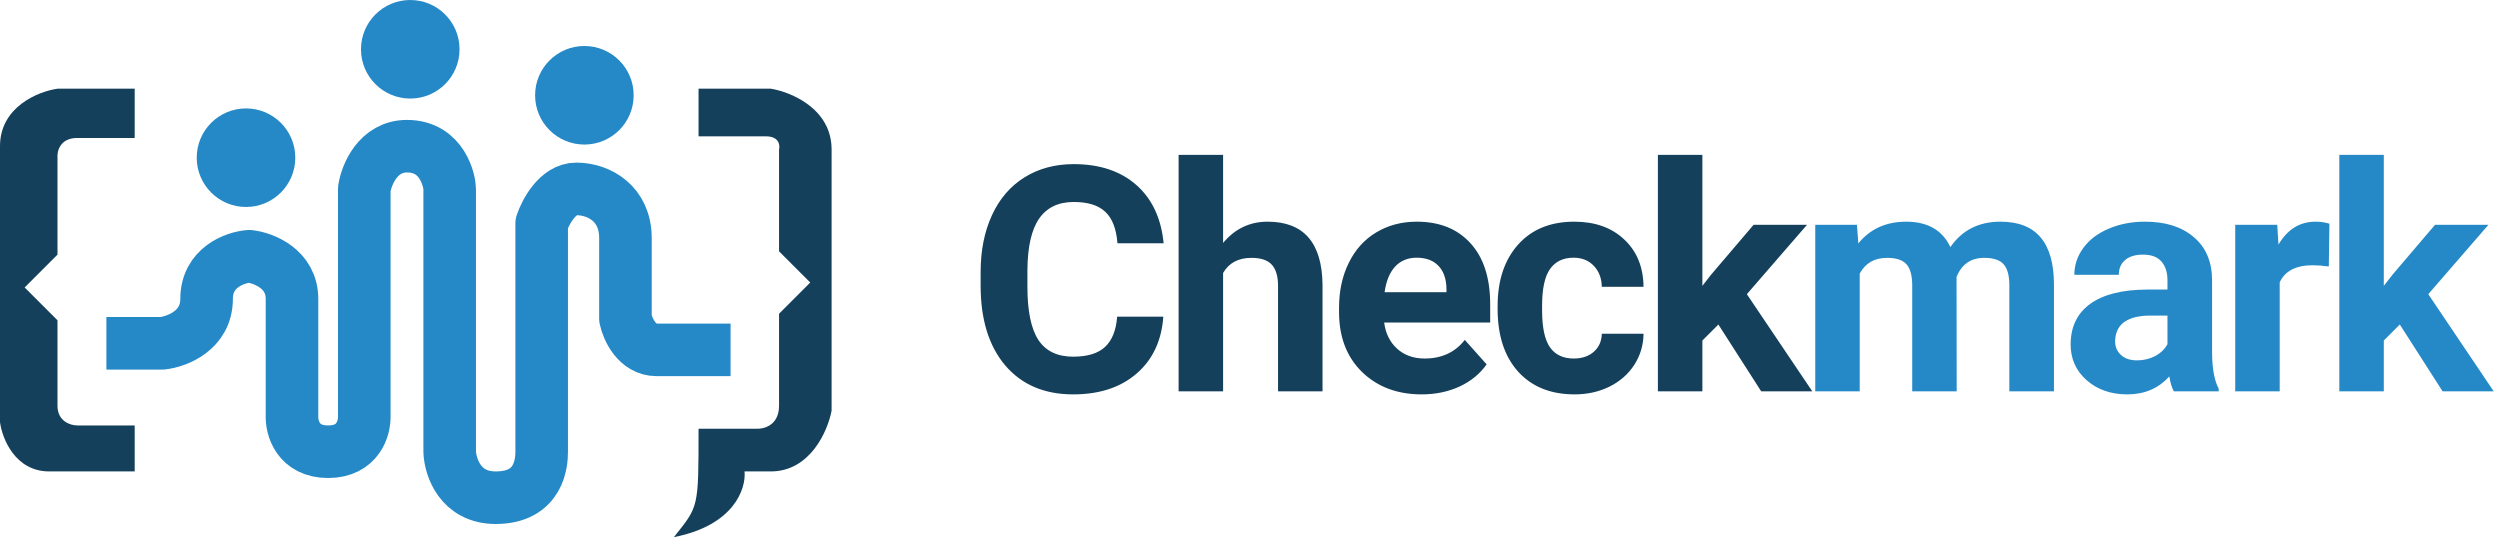
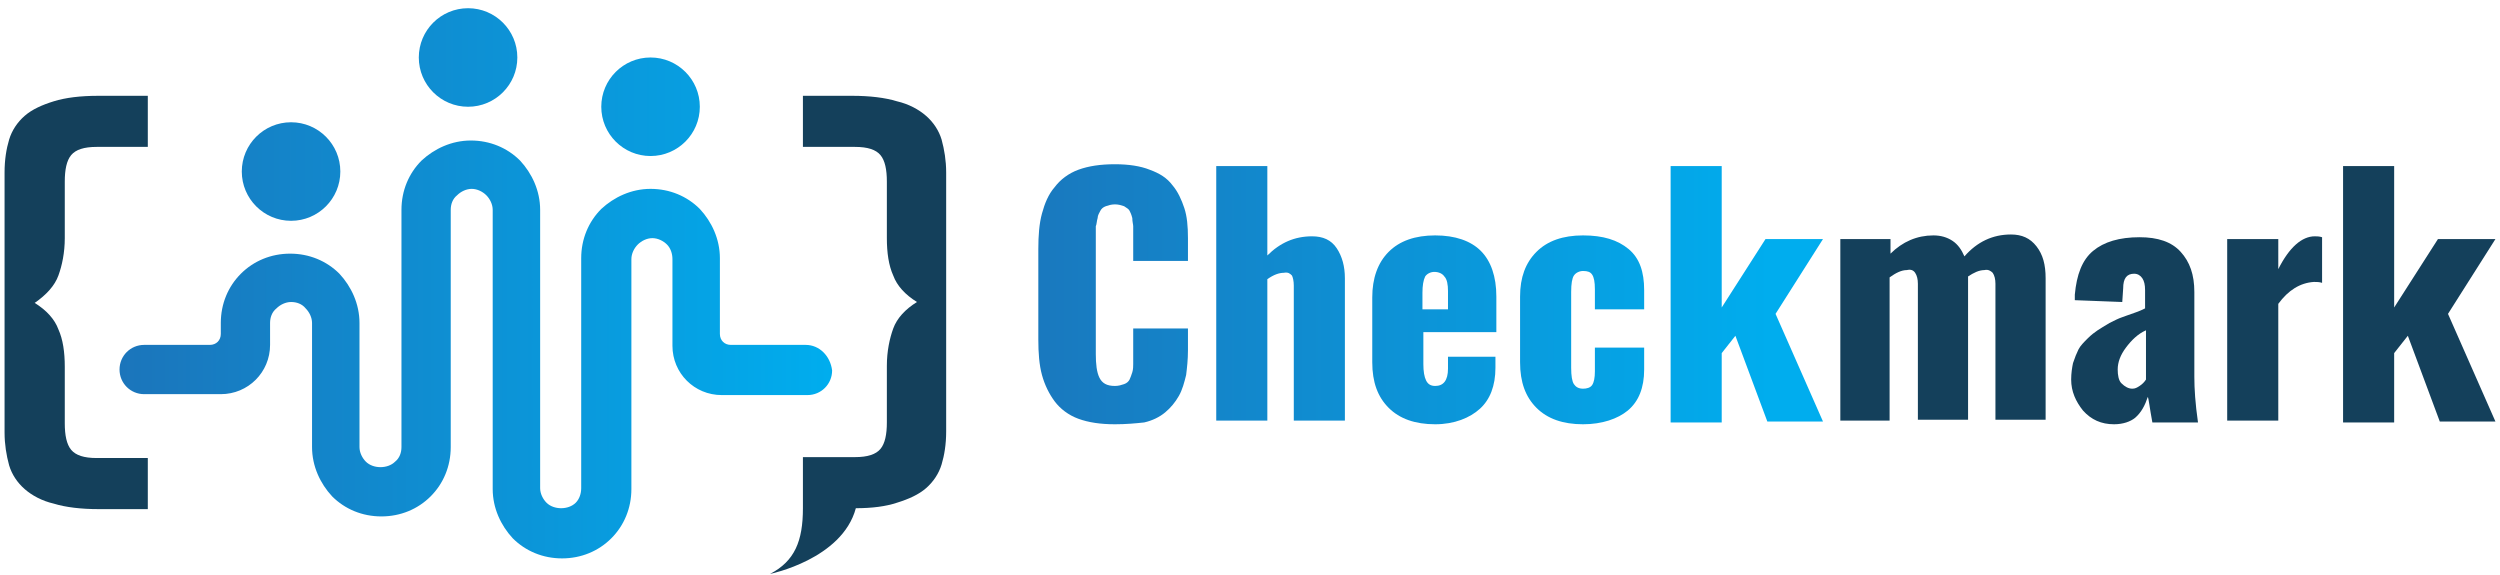
- <svg xmlns="http://www.w3.org/2000/svg" width="230" height="50" viewBox="0 0 230 50" fill="none">
-   <path d="M107.026 29.132C106.865 31.351 106.044 33.097 104.562 34.372C103.089 35.646 101.145 36.283 98.728 36.283C96.085 36.283 94.003 35.396 92.483 33.621C90.973 31.837 90.218 29.392 90.218 26.286V25.026C90.218 23.044 90.567 21.297 91.266 19.787C91.964 18.276 92.96 17.12 94.253 16.317C95.556 15.505 97.067 15.1 98.785 15.1C101.164 15.1 103.08 15.737 104.534 17.011C105.987 18.286 106.828 20.075 107.054 22.378H102.806C102.702 21.047 102.329 20.084 101.688 19.489C101.055 18.885 100.087 18.583 98.785 18.583C97.369 18.583 96.307 19.093 95.599 20.112C94.9 21.122 94.541 22.694 94.522 24.828V26.385C94.522 28.613 94.858 30.241 95.528 31.27C96.207 32.3 97.274 32.814 98.728 32.814C100.04 32.814 101.017 32.517 101.659 31.922C102.311 31.318 102.683 30.388 102.778 29.132H107.026ZM112.525 22.35C113.61 21.047 114.974 20.395 116.617 20.395C119.94 20.395 121.625 22.326 121.672 26.187V36H117.58V26.3C117.58 25.422 117.391 24.776 117.013 24.36C116.636 23.936 116.008 23.723 115.13 23.723C113.931 23.723 113.063 24.186 112.525 25.111V36H108.432V14.25H112.525V22.35ZM130.796 36.283C128.549 36.283 126.718 35.594 125.302 34.216C123.895 32.838 123.192 31.002 123.192 28.707V28.311C123.192 26.772 123.489 25.399 124.084 24.19C124.678 22.973 125.519 22.038 126.604 21.387C127.699 20.726 128.945 20.395 130.343 20.395C132.438 20.395 134.086 21.056 135.284 22.378C136.493 23.7 137.097 25.573 137.097 28V29.67H127.341C127.473 30.671 127.869 31.474 128.53 32.078C129.2 32.682 130.045 32.984 131.065 32.984C132.641 32.984 133.873 32.413 134.761 31.27L136.771 33.522C136.158 34.391 135.327 35.07 134.279 35.561C133.231 36.042 132.07 36.283 130.796 36.283ZM130.328 23.709C129.517 23.709 128.856 23.983 128.346 24.53C127.846 25.078 127.525 25.861 127.383 26.881H133.075V26.555C133.057 25.649 132.811 24.95 132.339 24.459C131.867 23.959 131.197 23.709 130.328 23.709ZM144.79 32.984C145.546 32.984 146.159 32.776 146.631 32.361C147.103 31.945 147.349 31.393 147.368 30.704H151.205C151.196 31.742 150.912 32.696 150.355 33.565C149.798 34.423 149.034 35.094 148.061 35.575C147.099 36.047 146.032 36.283 144.861 36.283C142.671 36.283 140.944 35.589 139.679 34.202C138.414 32.804 137.781 30.879 137.781 28.424V28.155C137.781 25.795 138.409 23.912 139.664 22.505C140.92 21.099 142.643 20.395 144.833 20.395C146.749 20.395 148.283 20.943 149.435 22.038C150.596 23.124 151.186 24.573 151.205 26.385H147.368C147.349 25.592 147.103 24.95 146.631 24.459C146.159 23.959 145.536 23.709 144.762 23.709C143.809 23.709 143.087 24.058 142.596 24.757C142.114 25.446 141.873 26.569 141.873 28.127V28.552C141.873 30.128 142.114 31.261 142.596 31.95C143.077 32.639 143.809 32.984 144.79 32.984ZM158.091 29.855L156.619 31.327V36H152.526V14.25H156.619V26.3L157.412 25.281L161.334 20.679H166.248L160.711 27.065L166.729 36H162.028L158.091 29.855Z" fill="#14405B" />
-   <path d="M170.84 20.679L170.967 22.392C172.053 21.061 173.521 20.395 175.371 20.395C177.344 20.395 178.699 21.174 179.435 22.732C180.511 21.174 182.045 20.395 184.037 20.395C185.699 20.395 186.935 20.882 187.747 21.854C188.559 22.817 188.965 24.271 188.965 26.215V36H184.859V26.23C184.859 25.361 184.689 24.729 184.349 24.332C184.009 23.926 183.41 23.723 182.55 23.723C181.323 23.723 180.474 24.308 180.002 25.479L180.016 36H175.924V26.244C175.924 25.356 175.749 24.714 175.4 24.318C175.05 23.921 174.456 23.723 173.615 23.723C172.454 23.723 171.614 24.205 171.095 25.168V36H167.003V20.679H170.84ZM199.986 36C199.797 35.632 199.66 35.174 199.576 34.627C198.584 35.731 197.296 36.283 195.71 36.283C194.209 36.283 192.963 35.849 191.972 34.98C190.99 34.112 190.499 33.017 190.499 31.695C190.499 30.072 191.098 28.826 192.297 27.957C193.506 27.088 195.247 26.65 197.522 26.64H199.406V25.762C199.406 25.054 199.222 24.488 198.853 24.063C198.495 23.638 197.924 23.426 197.14 23.426C196.451 23.426 195.908 23.591 195.512 23.921C195.125 24.252 194.931 24.705 194.931 25.281H190.839C190.839 24.393 191.112 23.572 191.66 22.817C192.208 22.062 192.982 21.472 193.982 21.047C194.983 20.613 196.106 20.395 197.352 20.395C199.24 20.395 200.737 20.872 201.841 21.826C202.955 22.77 203.512 24.101 203.512 25.819V32.46C203.521 33.914 203.724 35.014 204.121 35.759V36H199.986ZM196.602 33.154C197.206 33.154 197.763 33.022 198.273 32.757C198.783 32.484 199.16 32.12 199.406 31.667V29.033H197.876C195.828 29.033 194.737 29.741 194.605 31.157L194.591 31.398C194.591 31.908 194.771 32.328 195.129 32.658C195.488 32.989 195.979 33.154 196.602 33.154ZM214.25 24.516C213.693 24.441 213.202 24.403 212.777 24.403C211.229 24.403 210.214 24.927 209.733 25.975V36H205.641V20.679H209.506L209.62 22.505C210.441 21.099 211.578 20.395 213.032 20.395C213.485 20.395 213.91 20.457 214.307 20.58L214.25 24.516ZM220.782 29.855L219.31 31.327V36H215.217V14.25H219.31V26.3L220.103 25.281L224.025 20.679H228.939L223.402 27.065L229.42 36H224.719L220.782 29.855Z" fill="#2589C7" />
-   <path d="M9.787 31.584H14.925C16.285 31.433 19.006 30.405 19.006 27.504C19.006 24.602 21.625 23.675 22.935 23.575C24.244 23.726 26.864 24.723 26.864 27.504C26.864 30.284 26.864 35.815 26.864 38.233C26.813 39.341 27.408 41.558 30.188 41.558C32.969 41.558 33.563 39.341 33.513 38.233V17.379C33.715 16.069 34.782 13.45 37.442 13.45C40.767 13.45 41.371 16.774 41.371 17.379C41.371 17.862 41.371 33.7 41.371 41.558C41.422 42.968 42.338 45.789 45.603 45.789C49.683 45.789 49.834 42.465 49.834 41.558C49.834 40.833 49.834 27.252 49.834 20.552C50.187 19.494 51.315 17.379 53.007 17.379C55.123 17.379 57.541 18.739 57.541 21.912C57.541 24.451 57.541 27.907 57.541 29.317C57.742 30.274 58.599 32.188 60.412 32.188C62.226 32.188 65.701 32.188 67.213 32.188" stroke="#2589C7" stroke-width="4.836" stroke-linejoin="round" />
-   <circle cx="22.633" cy="14.508" r="4.534" fill="#2589C7" />
-   <circle cx="37.744" cy="4.534" r="4.534" fill="#2589C7" />
-   <circle cx="53.763" cy="8.765" r="4.534" fill="#2589C7" />
-   <path d="M64.267 8.16V12.543H70.463C71.672 12.543 71.772 13.349 71.672 13.752V23.121L74.543 25.992L71.672 28.864V37.327C71.672 39.14 70.261 39.492 69.556 39.442H64.267C64.267 46.847 64.267 46.545 62 49.416C67.561 48.328 68.649 44.933 68.498 43.371H70.916C74.543 43.371 76.155 39.644 76.507 37.78V13.752C76.507 10.004 72.78 8.463 70.916 8.16H64.267Z" fill="#14405B" />
-   <path d="M5.289 8.16H12.392V12.694H7.103C5.531 12.694 5.239 13.903 5.289 14.508V23.424L2.267 26.446L5.289 29.468V37.327C5.289 38.777 6.498 39.14 7.103 39.14H12.392V43.371H4.534C1.39 43.371 0.201 40.349 0 38.838V13.45C0 9.823 3.526 8.412 5.289 8.16Z" fill="#14405B" />
+ <svg xmlns="http://www.w3.org/2000/svg" width="274" height="63" viewBox="0 0 274 63" fill="none">
+   <path d="M122.2 46.5C120.6 46.5 119.3 46.3 118.2 45.9C117.1 45.5 116.2 44.8 115.6 44C115 43.2 114.5 42.2 114.2 41.1C113.9 40 113.8 38.7 113.8 37.2V27.3C113.8 25.8 113.9 24.5 114.2 23.4C114.5 22.3 114.9 21.3 115.6 20.5C116.2 19.7 117.1 19 118.2 18.6C119.3 18.2 120.6 18 122.2 18C123.7 18 125 18.2 126 18.6C127.1 19 127.9 19.5 128.5 20.3C129.1 21 129.5 21.9 129.8 22.8C130.1 23.7 130.2 24.8 130.2 26.1V28.6H124.2V25.8C124.2 25.4 124.2 25 124.2 24.8C124.2 24.6 124.1 24.3 124.1 23.9C124 23.5 123.9 23.3 123.8 23.1C123.7 22.9 123.5 22.8 123.2 22.6C122.9 22.5 122.6 22.4 122.2 22.4C121.8 22.4 121.5 22.5 121.2 22.6C120.9 22.7 120.7 22.9 120.6 23.1C120.5 23.3 120.3 23.6 120.3 23.9C120.2 24.2 120.2 24.6 120.1 24.8C120.1 25.1 120.1 25.4 120.1 25.8V38.8C120.1 39.9 120.2 40.8 120.5 41.4C120.8 42 121.3 42.3 122.2 42.3C122.6 42.3 122.9 42.2 123.2 42.1C123.5 42 123.7 41.8 123.8 41.6C123.9 41.4 124 41.1 124.1 40.8C124.2 40.5 124.2 40.1 124.2 39.9C124.2 39.6 124.2 39.3 124.2 38.9V36H130.2V38.4C130.2 39.4 130.1 40.3 130 41.1C129.8 41.9 129.6 42.7 129.2 43.4C128.8 44.1 128.3 44.7 127.7 45.2C127.1 45.7 126.3 46.1 125.4 46.3C124.5 46.4 123.4 46.5 122.2 46.5Z" fill="url(#paint0_linear)" />
+   <path d="M133.3 46.1V18.2H138.9V28C140.3 26.6 141.9 25.9 143.8 25.9C145 25.9 145.9 26.3 146.5 27.2C147.1 28.1 147.4 29.2 147.4 30.5V46.1H141.8V31.3C141.8 30.8 141.7 30.4 141.6 30.2C141.4 30 141.2 29.8 140.7 29.9C140.2 29.9 139.6 30.1 138.9 30.6V46.1H133.3Z" fill="url(#paint1_linear)" />
+   <path d="M157.3 46.5C155.1 46.5 153.4 45.9 152.2 44.7C151 43.5 150.4 41.9 150.4 39.7V32.6C150.4 30.5 151 28.8 152.2 27.6C153.4 26.4 155.1 25.8 157.3 25.8C159.5 25.8 161.2 26.4 162.3 27.5C163.4 28.6 164 30.3 164 32.5V36.4H156V39.9C156 40.7 156.1 41.3 156.3 41.7C156.5 42.1 156.8 42.3 157.3 42.3C158.2 42.3 158.7 41.7 158.7 40.4V39.1H163.9V40.3C163.9 42.3 163.3 43.8 162.2 44.8C161.1 45.8 159.4 46.5 157.3 46.5ZM156 33.9H158.7V31.9C158.7 31.2 158.6 30.6 158.3 30.3C158.1 30 157.7 29.8 157.2 29.8C156.8 29.8 156.4 30 156.2 30.3C156 30.7 155.9 31.3 155.9 32.1V33.9H156Z" fill="url(#paint2_linear)" />
+   <path d="M173.5 46.5C171.3 46.5 169.6 45.9 168.4 44.7C167.2 43.5 166.6 41.9 166.6 39.7V32.5C166.6 30.4 167.2 28.8 168.4 27.6C169.6 26.4 171.3 25.8 173.5 25.8C175.7 25.8 177.3 26.3 178.5 27.3C179.7 28.3 180.2 29.8 180.2 31.8V33.9H174.8V31.7C174.8 30.9 174.7 30.4 174.5 30.1C174.3 29.8 174 29.7 173.5 29.7C173.1 29.7 172.7 29.9 172.5 30.2C172.3 30.5 172.2 31.1 172.2 32V40.3C172.2 41.2 172.3 41.8 172.5 42.1C172.7 42.4 173 42.6 173.5 42.6C173.9 42.6 174.3 42.5 174.5 42.2C174.7 41.9 174.8 41.4 174.8 40.7V38.1H180.2V40.5C180.2 42.5 179.6 44 178.4 45C177.3 45.9 175.6 46.5 173.5 46.5Z" fill="url(#paint3_linear)" />
+   <path d="M183.1 46.1V18.2H188.7V33.7L193.5 26.2H199.8L194.6 34.4L199.8 46.2H193.7L190.2 36.8L188.7 38.7V46.3H183.1V46.1Z" fill="url(#paint4_linear)" />
+   <path d="M201.7 46.1V26.2H207.2V27.8C208.5 26.5 210.1 25.8 211.9 25.8C212.7 25.8 213.4 26 214 26.4C214.6 26.8 215 27.4 215.3 28.1C216.7 26.5 218.4 25.7 220.4 25.7C221.6 25.7 222.5 26.1 223.2 27C223.9 27.9 224.2 29 224.2 30.5V46H218.7V31.1C218.7 30.6 218.6 30.2 218.4 29.9C218.2 29.7 217.9 29.5 217.5 29.6C216.9 29.6 216.3 29.9 215.7 30.3V30.5V46H210.2V31.1C210.2 30.6 210.1 30.2 209.9 29.9C209.7 29.6 209.4 29.5 209 29.6C208.4 29.6 207.8 29.9 207.1 30.4V46.1H201.7V46.1Z" fill="#14405B" />
+   <path d="M231.7 46.5C230.3 46.5 229.2 46 228.3 45C227.5 44 227 42.9 227 41.6C227 40.9 227.1 40.3 227.2 39.8C227.4 39.2 227.6 38.7 227.8 38.3C228 37.9 228.4 37.5 228.8 37.1C229.2 36.7 229.6 36.4 229.9 36.2C230.2 36 230.7 35.7 231.2 35.4C231.8 35.1 232.2 34.9 232.5 34.8C232.8 34.7 233.3 34.5 233.9 34.3C234.5 34.1 234.9 33.9 235.1 33.8V31.8C235.1 31.2 235 30.8 234.8 30.5C234.6 30.2 234.3 30 233.9 30C233.1 30 232.7 30.5 232.7 31.6L232.6 33.1L227.4 32.9C227.4 32.9 227.4 32.8 227.4 32.6C227.4 32.4 227.4 32.3 227.4 32.3C227.6 30.1 228.2 28.5 229.4 27.5C230.6 26.5 232.3 26 234.5 26C236.5 26 238 26.5 239 27.6C240 28.7 240.5 30.1 240.5 32V41.3C240.5 42.6 240.6 44.2 240.9 46.3H235.9C235.6 44.7 235.5 43.7 235.4 43.5C235.1 44.4 234.7 45.2 234 45.8C233.5 46.2 232.7 46.5 231.7 46.5ZM233.7 42.6C234 42.6 234.2 42.5 234.5 42.3C234.8 42.1 235 41.9 235.2 41.6V36.2C234.3 36.6 233.6 37.3 233 38.1C232.4 38.9 232.1 39.7 232.1 40.5C232.1 41.1 232.2 41.7 232.5 42C232.9 42.4 233.3 42.6 233.7 42.6Z" fill="#14405B" />
+   <path d="M244.1 46.1V26.2H249.7V29.5C250.9 27.1 252.3 25.9 253.7 25.9C253.9 25.9 254.2 25.9 254.5 26V31C254.2 30.9 253.9 30.9 253.6 30.9C252.1 31 250.8 31.8 249.7 33.3V46.1H244.1V46.1Z" fill="#14405B" />
+   <path d="M256.8 46.1V18.2H262.4V33.7L267.2 26.2H273.5L268.3 34.4L273.5 46.2H267.4L263.9 36.8L262.4 38.7V46.3H256.8V46.1Z" fill="#14405B" />
+   <path d="M88.3 37.8H80.1C79.4 37.8 78.9 37.3 78.9 36.6V34V28.3C78.9 26.2 78 24.3 76.7 22.9C75.3 21.5 73.4 20.7 71.3 20.7C69.2 20.7 67.3 21.6 65.9 22.9C64.5 24.3 63.7 26.2 63.7 28.3V35.7V53.4V53.5C63.7 54.1 63.5 54.7 63.1 55.1C62.7 55.5 62.1 55.7 61.5 55.7C60.9 55.7 60.3 55.5 59.9 55.1C59.5 54.7 59.2 54.1 59.2 53.5V51.7V24.7V23C59.2 20.9 58.3 19 57 17.6C55.6 16.2 53.7 15.4 51.6 15.4C49.5 15.4 47.6 16.3 46.2 17.6C44.8 19 44 20.9 44 23V28.5V36.7V49C44 49.6 43.8 50.2 43.3 50.6C42.9 51 42.3 51.2 41.7 51.2C41.1 51.2 40.5 51 40.1 50.6C39.7 50.2 39.4 49.6 39.4 49V46.1V35.4C39.4 33.3 38.5 31.4 37.2 30C35.8 28.6 33.9 27.8 31.8 27.8C29.7 27.8 27.8 28.6 26.4 30C25 31.4 24.2 33.3 24.2 35.4V36.6C24.2 37.3 23.7 37.8 23 37.8H15.8C14.3 37.8 13.1 39 13.1 40.5C13.1 42 14.3 43.2 15.8 43.2H24.2C27.2 43.2 29.6 40.8 29.6 37.8V35.4C29.6 34.8 29.8 34.2 30.3 33.8C30.7 33.4 31.3 33.1 31.9 33.1C32.5 33.1 33.1 33.3 33.5 33.8C33.9 34.2 34.2 34.8 34.2 35.4V46.1V49C34.2 51.1 35.1 53 36.4 54.4C37.8 55.8 39.7 56.6 41.8 56.6C43.9 56.6 45.8 55.8 47.2 54.4C48.6 53 49.4 51.1 49.4 49V36.7V28.5V23C49.4 22.4 49.6 21.8 50.1 21.4C50.5 21 51.1 20.7 51.7 20.7C52.3 20.7 52.9 21 53.3 21.4C53.7 21.8 54 22.4 54 23V24.8V51.8V53.6C54 55.7 54.9 57.6 56.2 59C57.6 60.4 59.5 61.2 61.6 61.2C63.7 61.2 65.6 60.4 67 59C68.4 57.6 69.2 55.7 69.2 53.6V53.5V35.8V28.4C69.2 27.8 69.5 27.2 69.9 26.8C70.3 26.4 70.9 26.1 71.5 26.1C72.1 26.1 72.7 26.4 73.1 26.8C73.5 27.2 73.7 27.8 73.7 28.4V36.8V37.9C73.7 40.9 76.1 43.3 79.1 43.3H88.5C90 43.3 91.2 42.1 91.2 40.6C91 39 89.8 37.8 88.3 37.8Z" fill="url(#paint5_linear)" />
+   <path d="M71.3 17.1C74.282 17.1 76.7 14.682 76.7 11.7C76.7 8.718 74.282 6.3 71.3 6.3C68.318 6.3 65.9 8.718 65.9 11.7C65.9 14.682 68.318 17.1 71.3 17.1Z" fill="url(#paint6_linear)" />
+   <path d="M51.3 11.7C54.282 11.7 56.7 9.282 56.7 6.3C56.7 3.318 54.282 0.9 51.3 0.9C48.318 0.9 45.9 3.318 45.9 6.3C45.9 9.282 48.318 11.7 51.3 11.7Z" fill="url(#paint7_linear)" />
+   <path d="M31.9 24.2C34.882 24.2 37.3 21.782 37.3 18.8C37.3 15.818 34.882 13.4 31.9 13.4C28.918 13.4 26.5 15.818 26.5 18.8C26.5 21.782 28.918 24.2 31.9 24.2Z" fill="url(#paint8_linear)" />
+   <path d="M6.4 30.2C6.8 29.1 7.1 27.7 7.1 26.1V19.9C7.1 18.6 7.3 17.6 7.8 17C8.3 16.4 9.2 16.1 10.6 16.1H16.2V10.5H10.8C8.8 10.5 7.2 10.7 5.9 11.1C4.6 11.5 3.5 12 2.7 12.7C1.9 13.4 1.3 14.3 1 15.3C0.7 16.3 0.5 17.5 0.5 18.9V47.4C0.5 48.7 0.7 49.9 1 51C1.3 52 1.9 52.9 2.7 53.6C3.5 54.3 4.6 54.9 5.9 55.2C7.2 55.6 8.9 55.8 10.8 55.8H16.2V50.2H10.6C9.2 50.2 8.3 49.9 7.8 49.3C7.3 48.7 7.1 47.7 7.1 46.4V40.2C7.1 38.6 6.9 37.2 6.4 36.1C6 35 5.1 34 3.8 33.2C5.1 32.3 6 31.3 6.4 30.2Z" fill="#14405B" />
+   <path d="M103.7 18.9C103.7 17.6 103.5 16.4 103.2 15.3C102.9 14.3 102.3 13.4 101.5 12.7C100.7 12 99.6 11.4 98.3 11.1C97 10.7 95.3 10.5 93.4 10.5H92.5H88V16.1H92.5H93.7C95.1 16.1 96 16.4 96.5 17C97 17.6 97.2 18.6 97.2 19.9V26.1C97.2 27.7 97.4 29.1 97.9 30.2C98.3 31.3 99.2 32.3 100.5 33.1C99.2 33.9 98.3 34.9 97.9 36C97.5 37.1 97.2 38.5 97.2 40.1V46.3C97.2 47.6 97 48.6 96.5 49.2C96 49.8 95.1 50.1 93.7 50.1H88V55.7C88 59.3 87.1 61.5 84.4 62.9C84.4 62.9 92.3 61.3 93.8 55.7C95.6 55.7 97.1 55.5 98.3 55.1C99.6 54.7 100.7 54.2 101.5 53.5C102.3 52.8 102.9 51.9 103.2 50.9C103.5 49.9 103.7 48.7 103.7 47.3V18.9Z" fill="#14405B" />
+   <defs>
+     <linearGradient id="paint0_linear" x1="108.196" y1="32.173" x2="194.077" y2="32.173" gradientUnits="userSpaceOnUse">
+       <stop stop-color="#1B75BB" />
+       <stop offset="1" stop-color="#00ADEE" />
+     </linearGradient>
+     <linearGradient id="paint1_linear" x1="108.196" y1="32.172" x2="194.077" y2="32.172" gradientUnits="userSpaceOnUse">
+       <stop stop-color="#1B75BB" />
+       <stop offset="1" stop-color="#00ADEE" />
+     </linearGradient>
+     <linearGradient id="paint2_linear" x1="108.196" y1="36.166" x2="194.077" y2="36.166" gradientUnits="userSpaceOnUse">
+       <stop stop-color="#1B75BB" />
+       <stop offset="1" stop-color="#00ADEE" />
+     </linearGradient>
+     <linearGradient id="paint3_linear" x1="108.196" y1="36.166" x2="194.077" y2="36.166" gradientUnits="userSpaceOnUse">
+       <stop stop-color="#1B75BB" />
+       <stop offset="1" stop-color="#00ADEE" />
+     </linearGradient>
+     <linearGradient id="paint4_linear" x1="108.196" y1="32.164" x2="194.077" y2="32.164" gradientUnits="userSpaceOnUse">
+       <stop stop-color="#1B75BB" />
+       <stop offset="1" stop-color="#00ADEE" />
+     </linearGradient>
+     <linearGradient id="paint5_linear" x1="13.209" y1="38.257" x2="91.009" y2="38.257" gradientUnits="userSpaceOnUse">
+       <stop stop-color="#1B75BB" />
+       <stop offset="1" stop-color="#00ADEE" />
+     </linearGradient>
+     <linearGradient id="paint6_linear" x1="5.192" y1="11.684" x2="101.157" y2="11.684" gradientUnits="userSpaceOnUse">
+       <stop stop-color="#1B75BB" />
+       <stop offset="1" stop-color="#00ADEE" />
+     </linearGradient>
+     <linearGradient id="paint7_linear" x1="5.192" y1="6.331" x2="101.157" y2="6.331" gradientUnits="userSpaceOnUse">
+       <stop stop-color="#1B75BB" />
+       <stop offset="1" stop-color="#00ADEE" />
+     </linearGradient>
+     <linearGradient id="paint8_linear" x1="5.192" y1="18.753" x2="101.157" y2="18.753" gradientUnits="userSpaceOnUse">
+       <stop stop-color="#1B75BB" />
+       <stop offset="1" stop-color="#00ADEE" />
+     </linearGradient>
+   </defs>
</svg>
